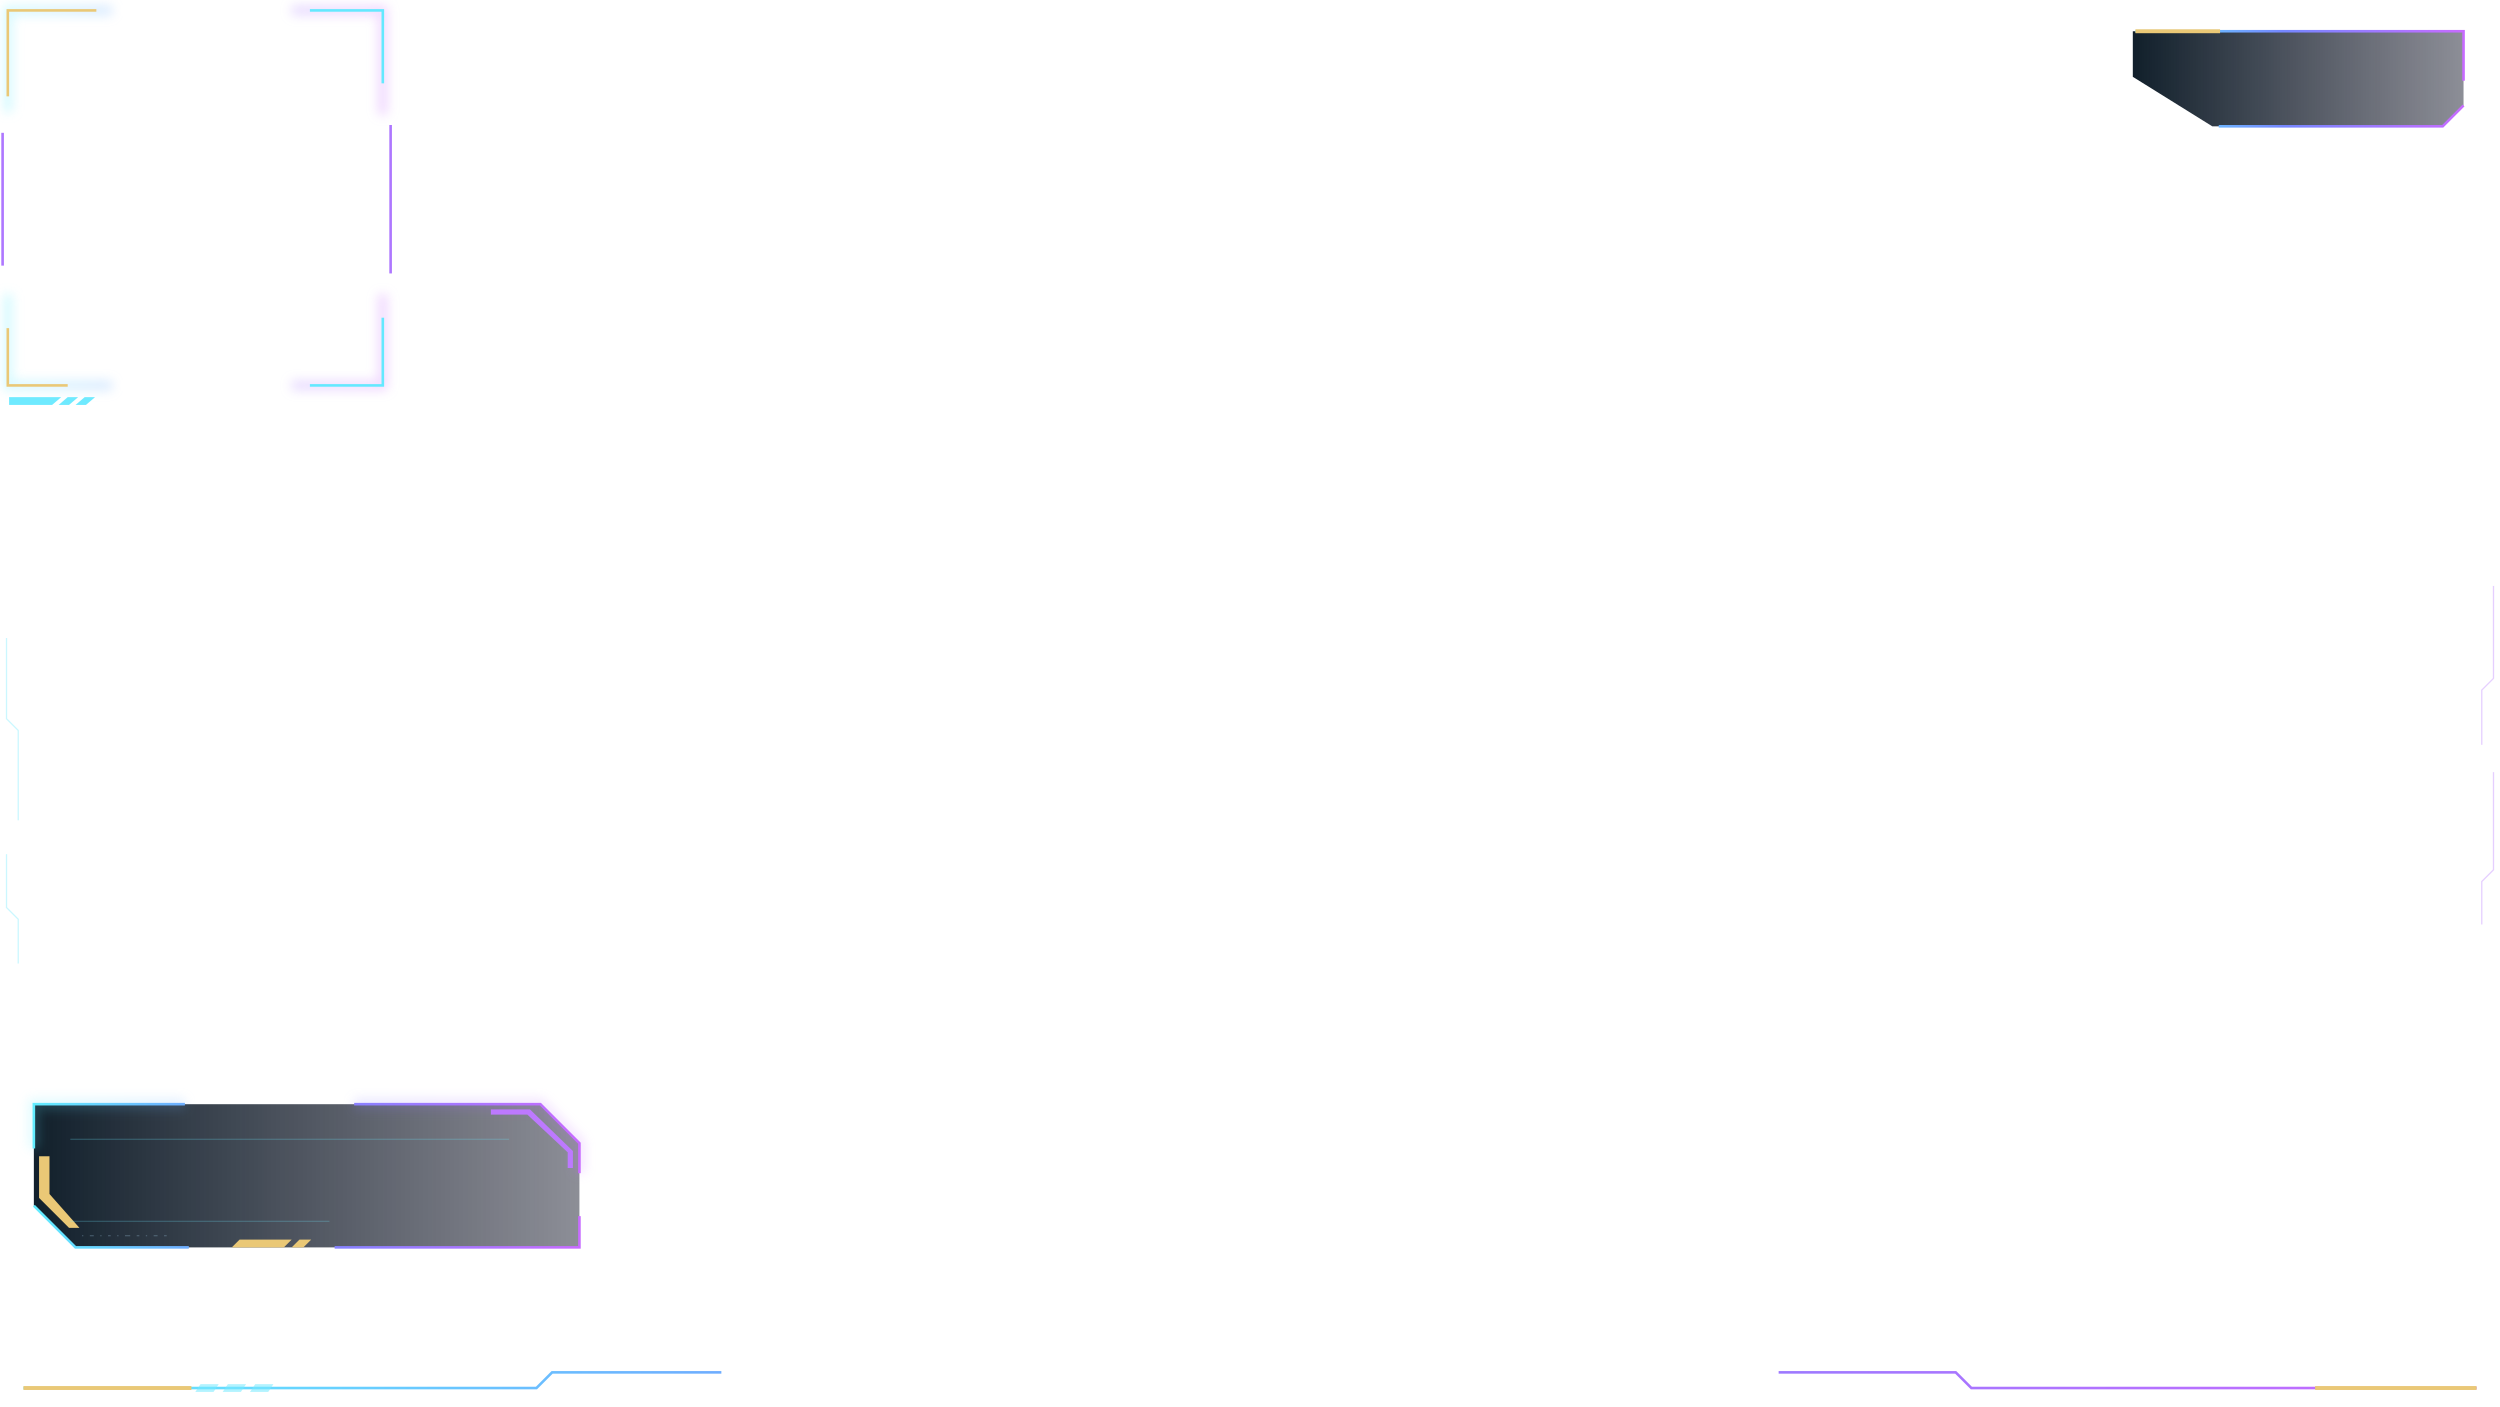
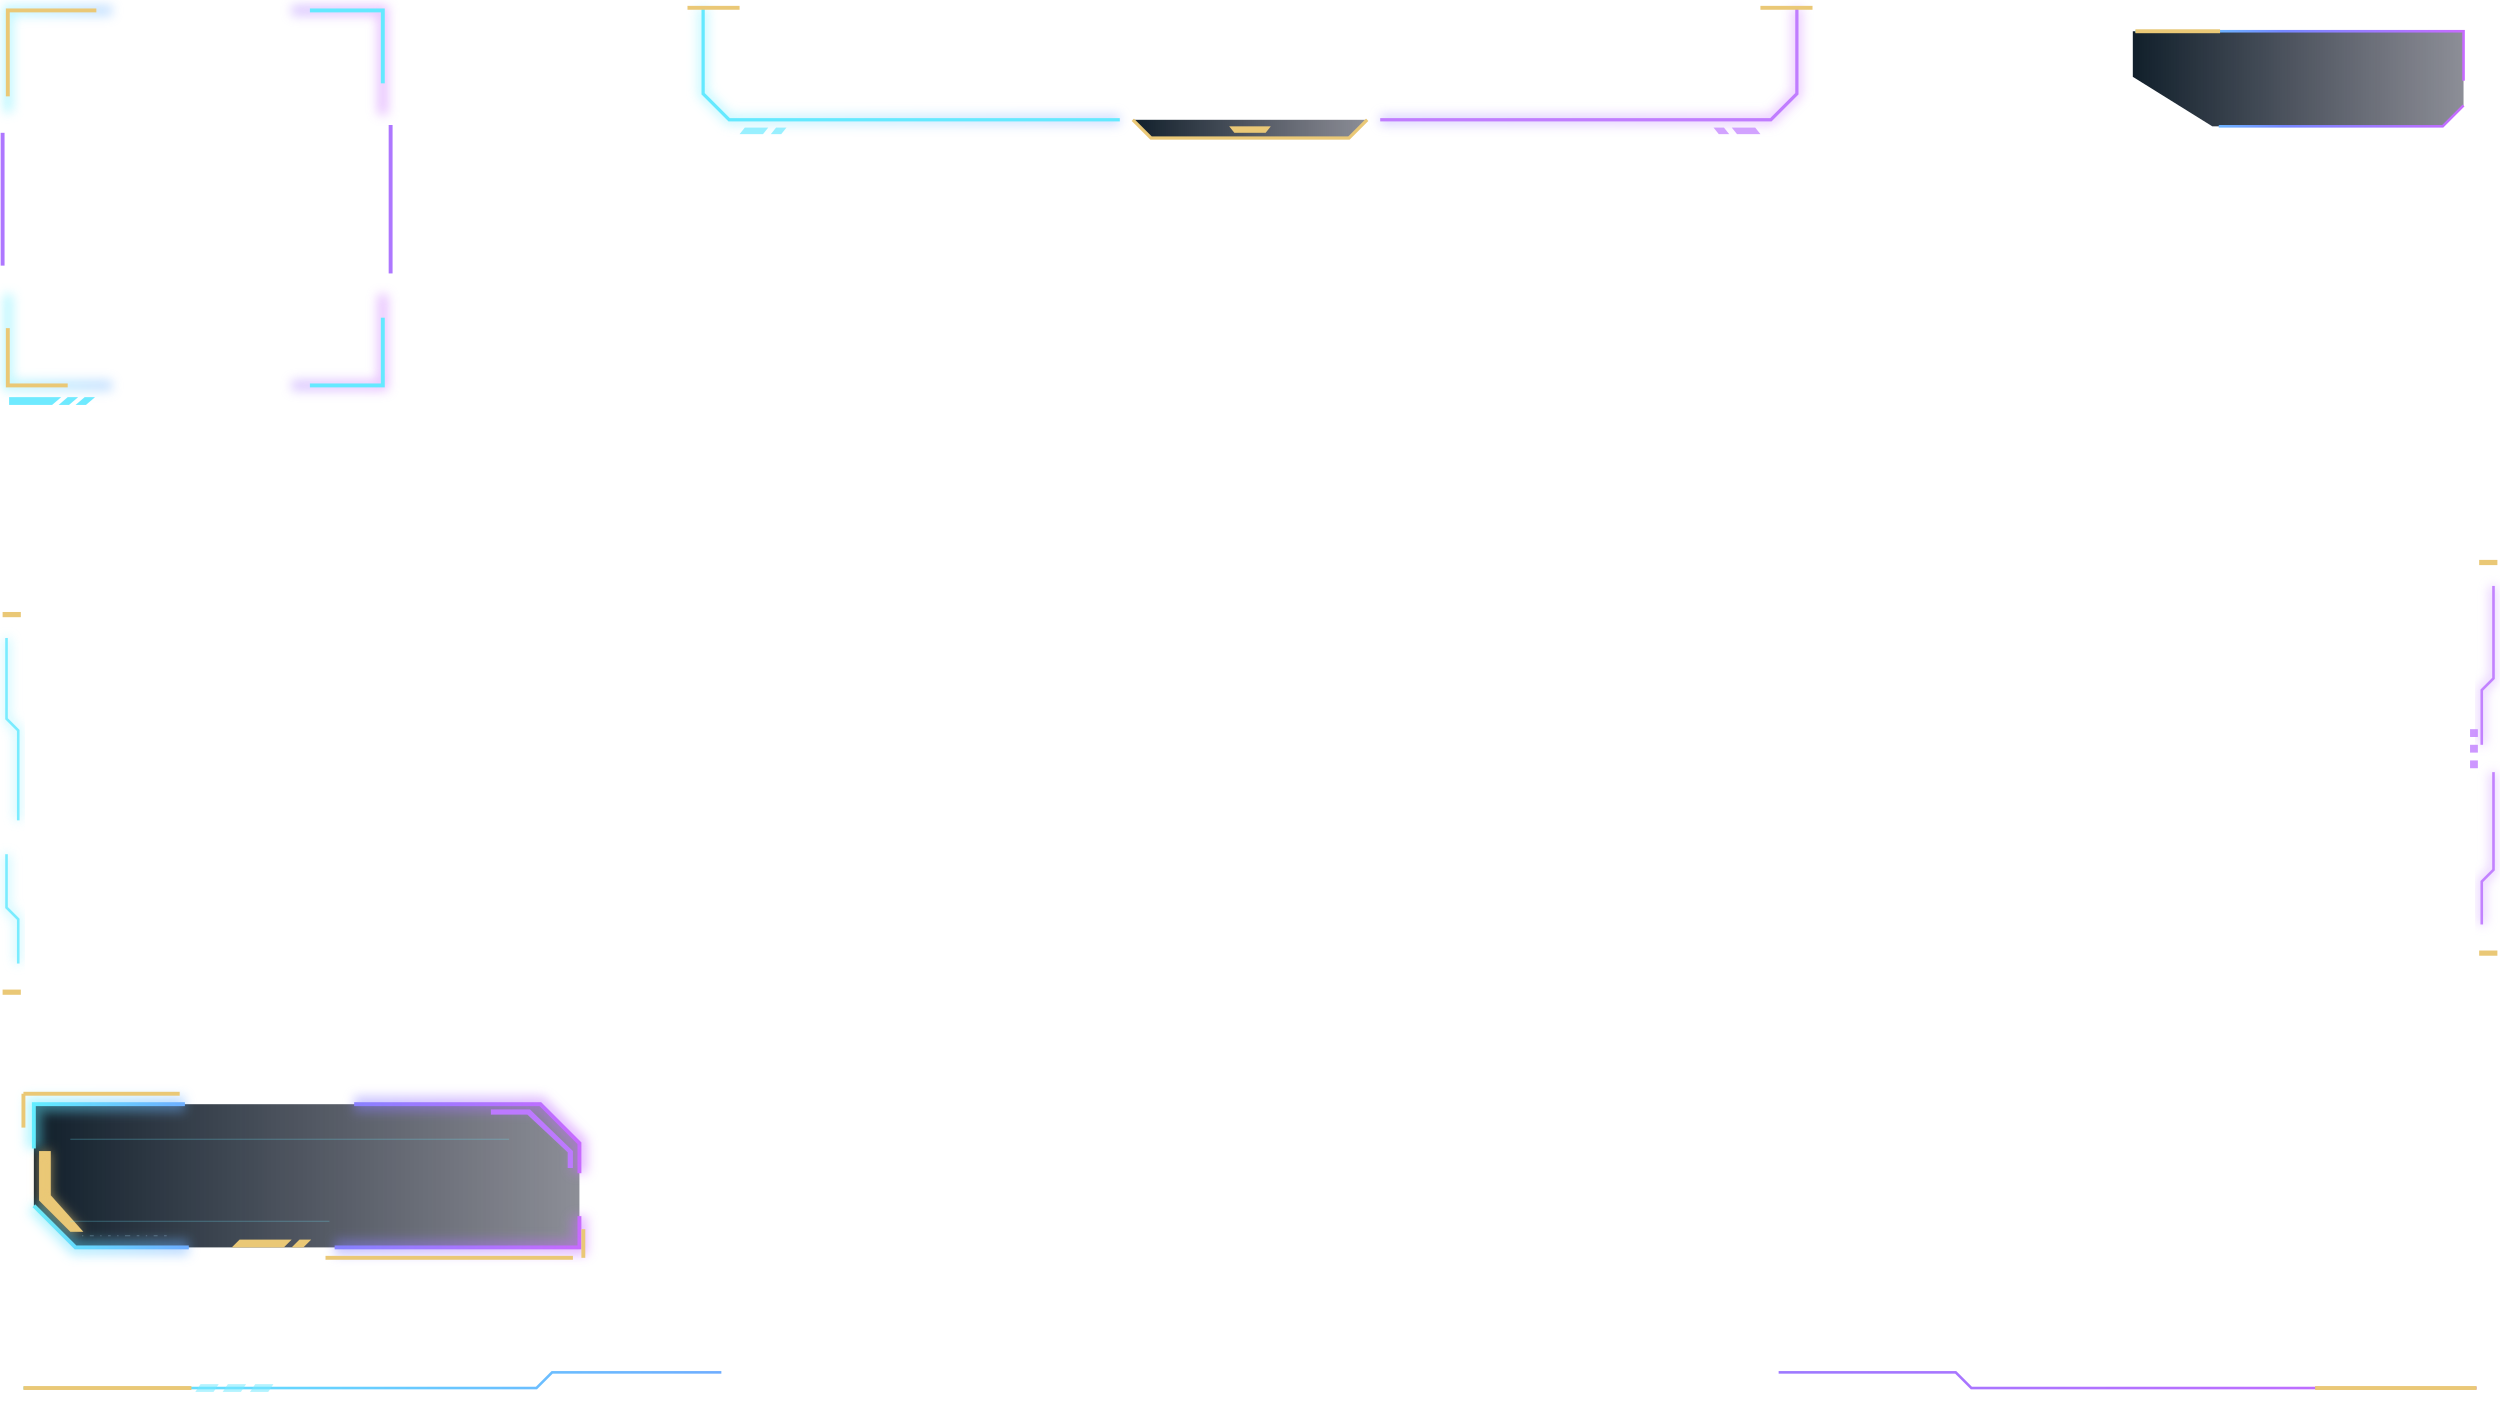
<svg xmlns="http://www.w3.org/2000/svg" width="1920" height="1080" viewBox="0 0 1920 1080">
  <defs>
    <linearGradient id="neon">
      <stop stop-color="#62edff" />
      <stop offset=".45" stop-color="#7587ff" />
      <stop offset="1" stop-color="#c76bff" />
    </linearGradient>
    <linearGradient id="glass">
      <stop stop-color="#071622" stop-opacity=".96" />
      <stop offset="1" stop-color="#111426" stop-opacity=".48" />
    </linearGradient>
    <linearGradient id="fade">
      <stop stop-color="#76e8ff" stop-opacity=".6" />
      <stop offset="1" stop-color="#76e8ff" stop-opacity="0" />
    </linearGradient>
    <filter id="glow" x="-50%" y="-100%" width="200%" height="300%">
      <feGaussianBlur stdDeviation="4" />
    </filter>
  </defs>
-   <g fill="none" stroke="url(#neon)" opacity=".28" filter="url(#glow)" stroke-width="7">
+   <g fill="none" stroke="url(#neon)" opacity=".42" filter="url(#glow)" stroke-width="8">
    <path d="M6 86V8h80 M224 8h70v80 M294 226v70h-70 M86 296H6v-70" />
  </g>
-   <g fill="none" stroke-width="2">
+   <g fill="none" stroke-width="3">
    <path stroke="#eac876" d="M6 74V8h68M6 252v44h46" />
    <path stroke="#64e9ff" d="M238 8h56v56M294 244v52h-56" />
    <path stroke="#ae77ff" d="M2 102v102M300 96v114" />
  </g>
  <g fill="#6feaff">
    <path d="M7 305h40l-7 6H7z" />
    <path d="M52 305h8l-7 6h-8z" />
    <path d="M65 305h8l-7 6h-8z" />
  </g>
  <path d="M82 305h213" stroke="url(#fade)" />
  <path d="M26 848h389l30 30v80H58l-32-32z" fill="url(#glass)" />
-   <path d="M26 882v-34h116M272 848h143l30 30v23M445 934v24H257M145 958H58l-32-32" fill="none" stroke="url(#neon)" stroke-width="2" />
-   <path d="M26 882v-34h116M272 848h143l30 30v23" fill="none" stroke="url(#neon)" stroke-width="8" opacity=".2" filter="url(#glow)" />
-   <path d="M30 888v32l23 23h8l-23-26v-29z" fill="#eac876" />
+   <path d="M26 882v-34h116M272 848h143l30 30v23M445 934v24H257M145 958H58l-32-32" fill="none" stroke="url(#neon)" stroke-width="3" />
+   <path d="M26 882v-34h116M272 848h143l30 30v23M445 934v24H257M145 958H58l-32-32" fill="none" stroke="url(#neon)" stroke-width="12" opacity=".45" filter="url(#glow)" />
+   <path d="M18 840h120M440 966H250" stroke="#eac876" stroke-width="3" />
+   <path d="M18 840v26M448 966v-22" stroke="#eac876" stroke-width="3" />
+   <path d="M30 884v38l24 24h10l-25-28v-34z" fill="#eac876" />
+   <path d="M30 884v38l24 24h10l-25-28v-34z" fill="#eac876" opacity=".6" filter="url(#glow)" />
  <path d="M377 852h30l33 32v13h-4v-12l-31-29h-28z" fill="#bd79ff" />
  <path d="M54 875h337M54 938h199" stroke="#6ceaff" opacity=".22" />
  <g stroke="#93b8d2" opacity=".3">
    <path d="M63 949h1m5 0h3m5 0h1m5 0h2m5 0h1m5 0h4m5 0h2m5 0h1m5 0h3m5 0h2" />
  </g>
  <g fill="#eac876">
    <path d="M184 952h40l-6 6h-40z" />
    <path d="M230 952h9l-6 6h-9z" />
  </g>
  <path d="M1638 24h254v57l-16 16h-177l-61-38z" fill="url(#glass)" />
  <path d="M1640 24h252v38M1704 97h172l16-16" fill="none" stroke="url(#neon)" stroke-width="2" />
  <path d="M1640 24h65" stroke="#eac876" stroke-width="3" />
-   <path d="M5 490v62l9 9v69M5 656v41l9 9v34" fill="none" stroke="#6eeaff" opacity=".36" />
-   <path d="M1915 450v71l-9 9v42M1915 593v75l-9 9v33" fill="none" stroke="#b87bff" opacity=".36" />
+   <g fill="none" stroke="url(#neon)" stroke-width="8" opacity=".35" filter="url(#glow)">
+     <path d="M540 6v66l20 20h300M1380 6v66l-20 20h-300" />
+   </g>
+   <g fill="none" stroke-width="2.5">
+     <path stroke="#64e9ff" d="M540 6v66l20 20h300" />
+     <path stroke="#c07dff" d="M1380 6v66l-20 20h-300" />
+     <path stroke="#eac876" stroke-width="3" d="M528 6h40M1352 6h40" />
+   </g>
+   <path d="M870 92h180l-14 14H884z" fill="url(#glass)" />
+   <path d="M870 92l14 14h152l14-14" fill="none" stroke="#eac876" stroke-width="2.5" />
+   <g fill="#eac876">
+     <path d="M944 97h32l-4 5h-24z" />
+   </g>
+   <g fill="#6feaff" opacity=".7">
+     <path d="M572 98h18l-4 5h-18zM596 98h8l-4 5h-8z" />
+   </g>
+   <g fill="#c07dff" opacity=".7">
+     <path d="M1330 98h18l4 5h-18zM1316 98h8l4 5h-8z" />
+   </g>
+   <path d="M5 490v62l9 9v69M5 656v41l9 9v34" fill="none" stroke="#6eeaff" stroke-width="6" opacity=".35" filter="url(#glow)" />
+   <path d="M5 490v62l9 9v69M5 656v41l9 9v34" fill="none" stroke="#6eeaff" stroke-width="2" opacity=".9" />
+   <g fill="#eac876">
+     <path d="M2 470h14v4H2zM2 760h14v4H2z" />
+   </g>
+   <path d="M1915 450v71l-9 9v42M1915 593v75l-9 9v33" fill="none" stroke="#c07dff" stroke-width="6" opacity=".4" filter="url(#glow)" />
+   <path d="M1915 450v71l-9 9v42M1915 593v75l-9 9v33" fill="none" stroke="#c07dff" stroke-width="2" opacity=".95" />
+   <g fill="#eac876">
+     <path d="M1904 430h14v4h-14zM1904 730h14v4h-14z" />
+   </g>
+   <g fill="#c07dff" opacity=".8">
+     <path d="M1897 560h6v6h-6zM1897 572h6v6h-6zM1897 584h6v6h-6z" />
+   </g>
  <path d="M18 1066h394l12-12h130M1366 1054h136l12 12h388" fill="none" stroke="url(#neon)" stroke-width="2" />
  <path d="M18 1066h129M1778 1066h124" stroke="#eac876" stroke-width="3" />
  <g fill="#75eaff" opacity=".55">
    <path d="M154 1063h14l-4 6h-14zM175 1063h14l-4 6h-14zM196 1063h14l-4 6h-14z" />
  </g>
</svg>
